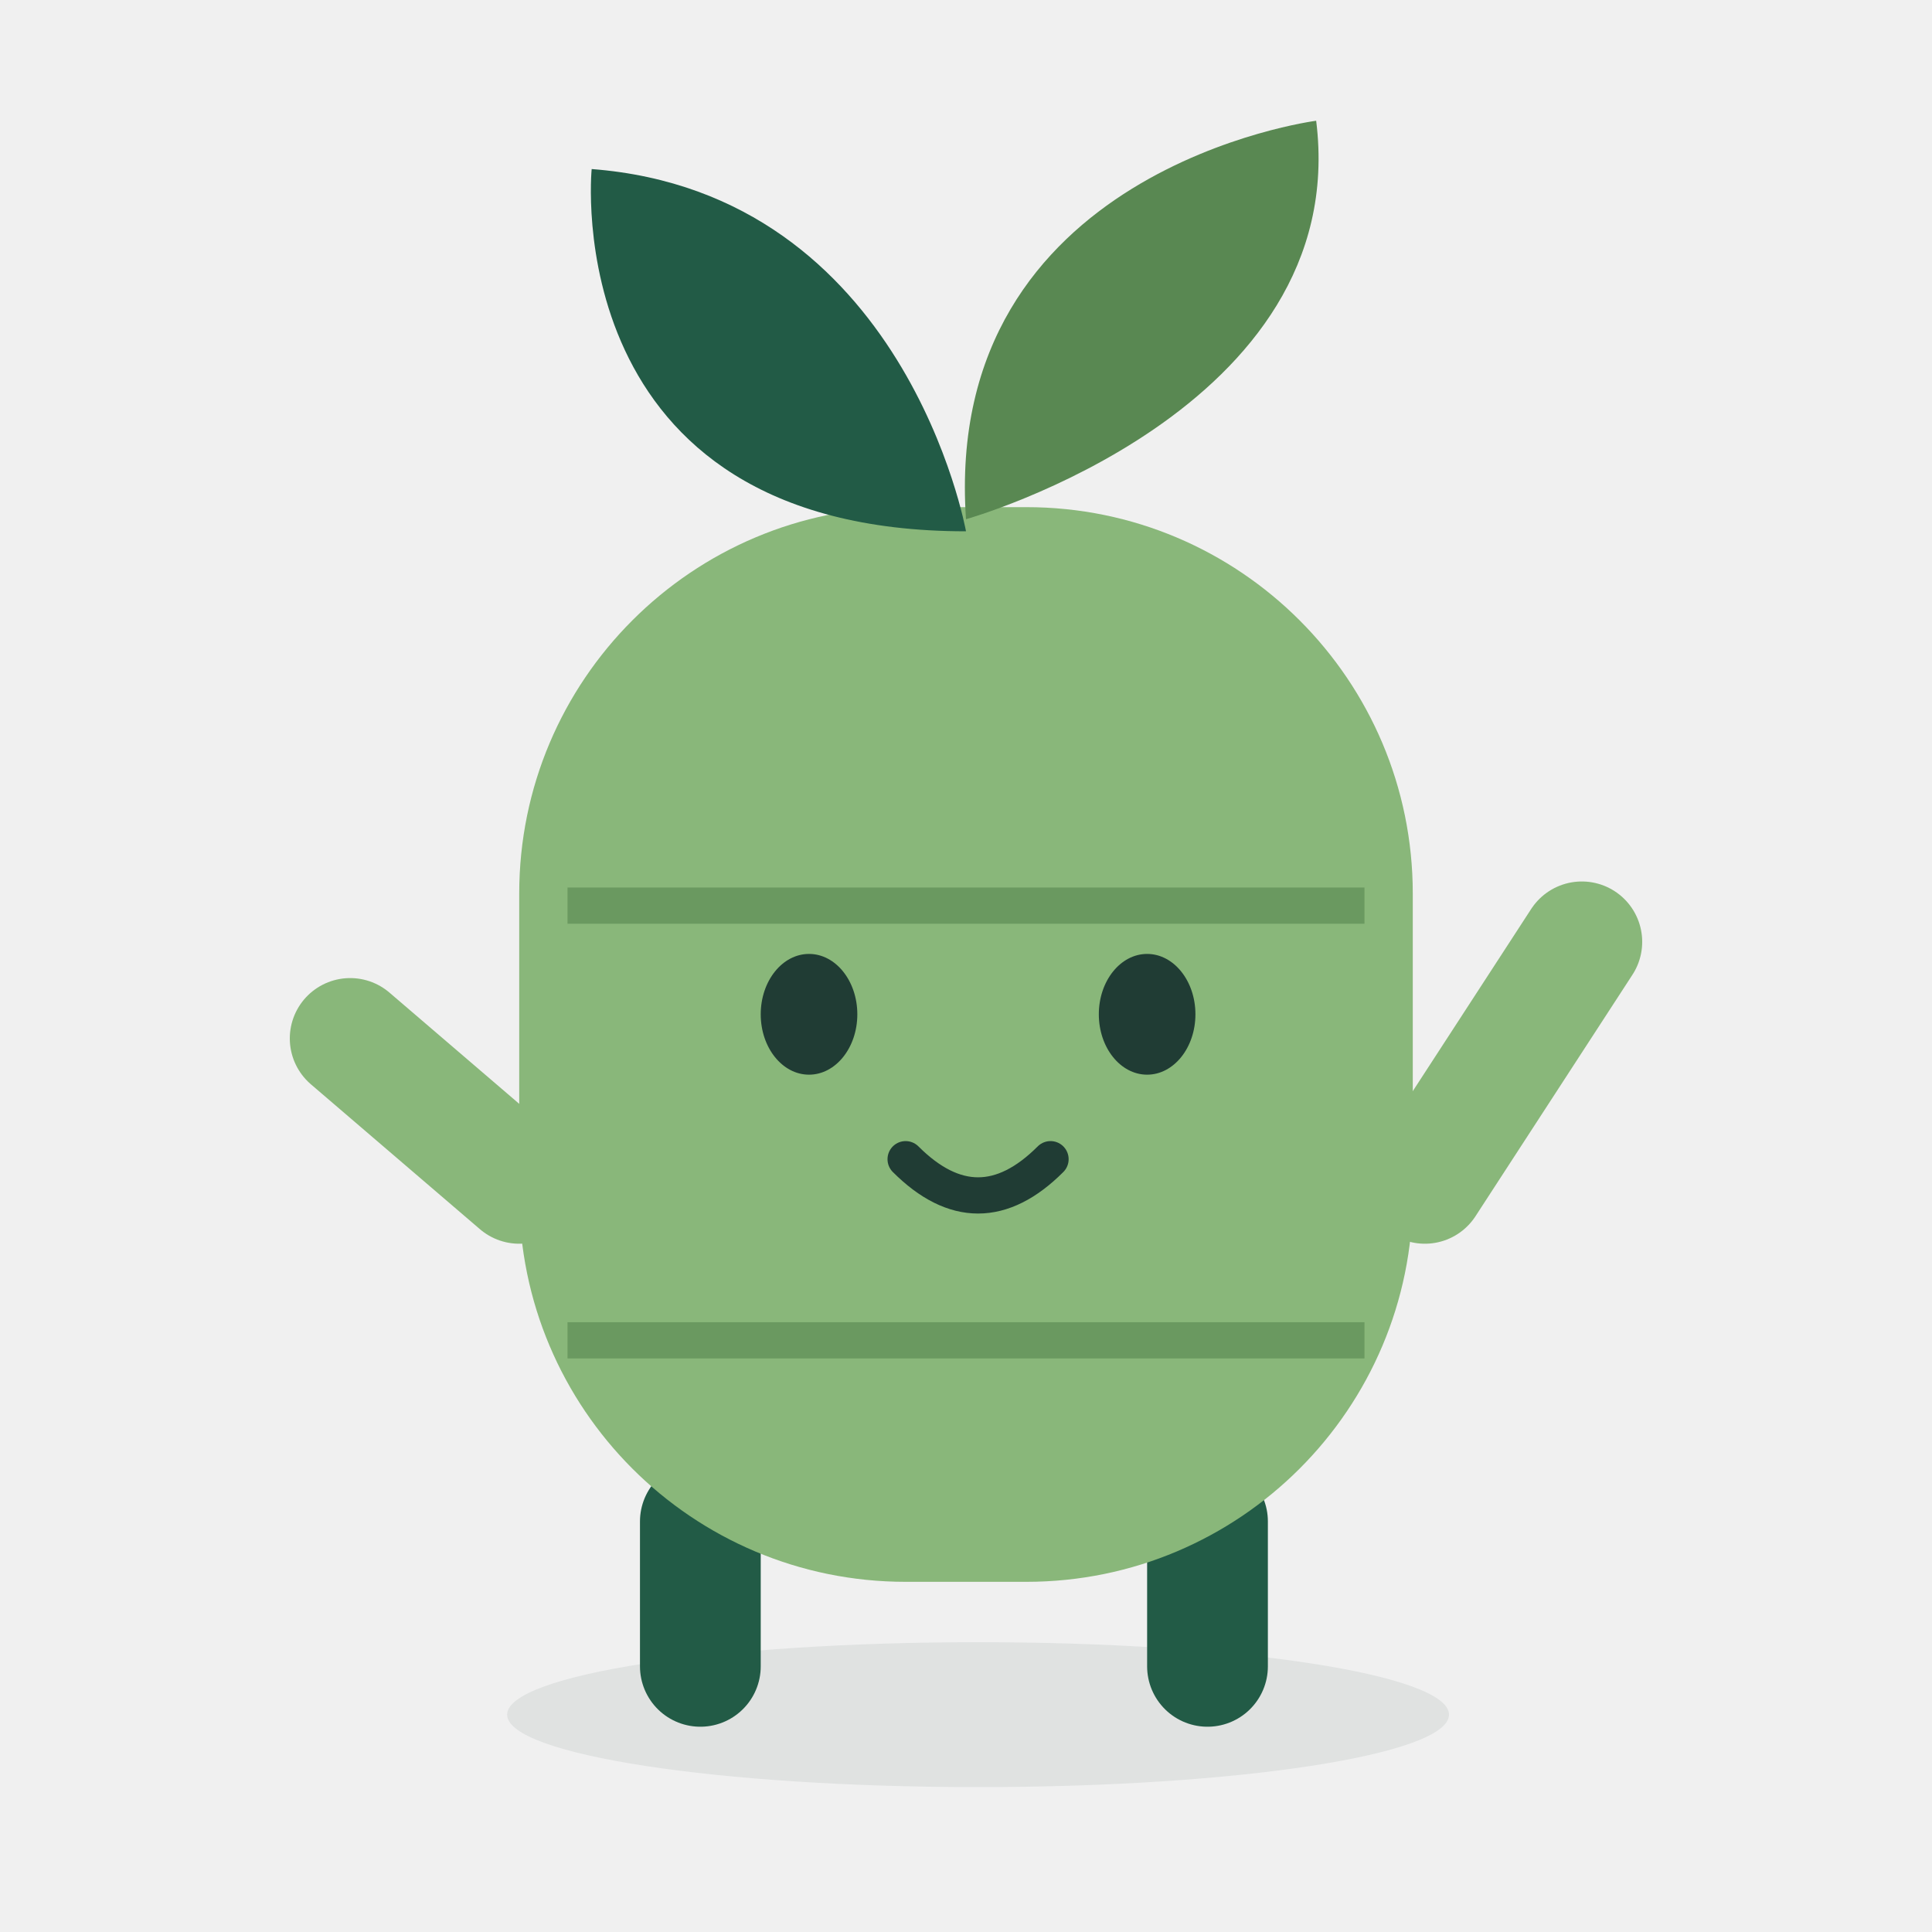
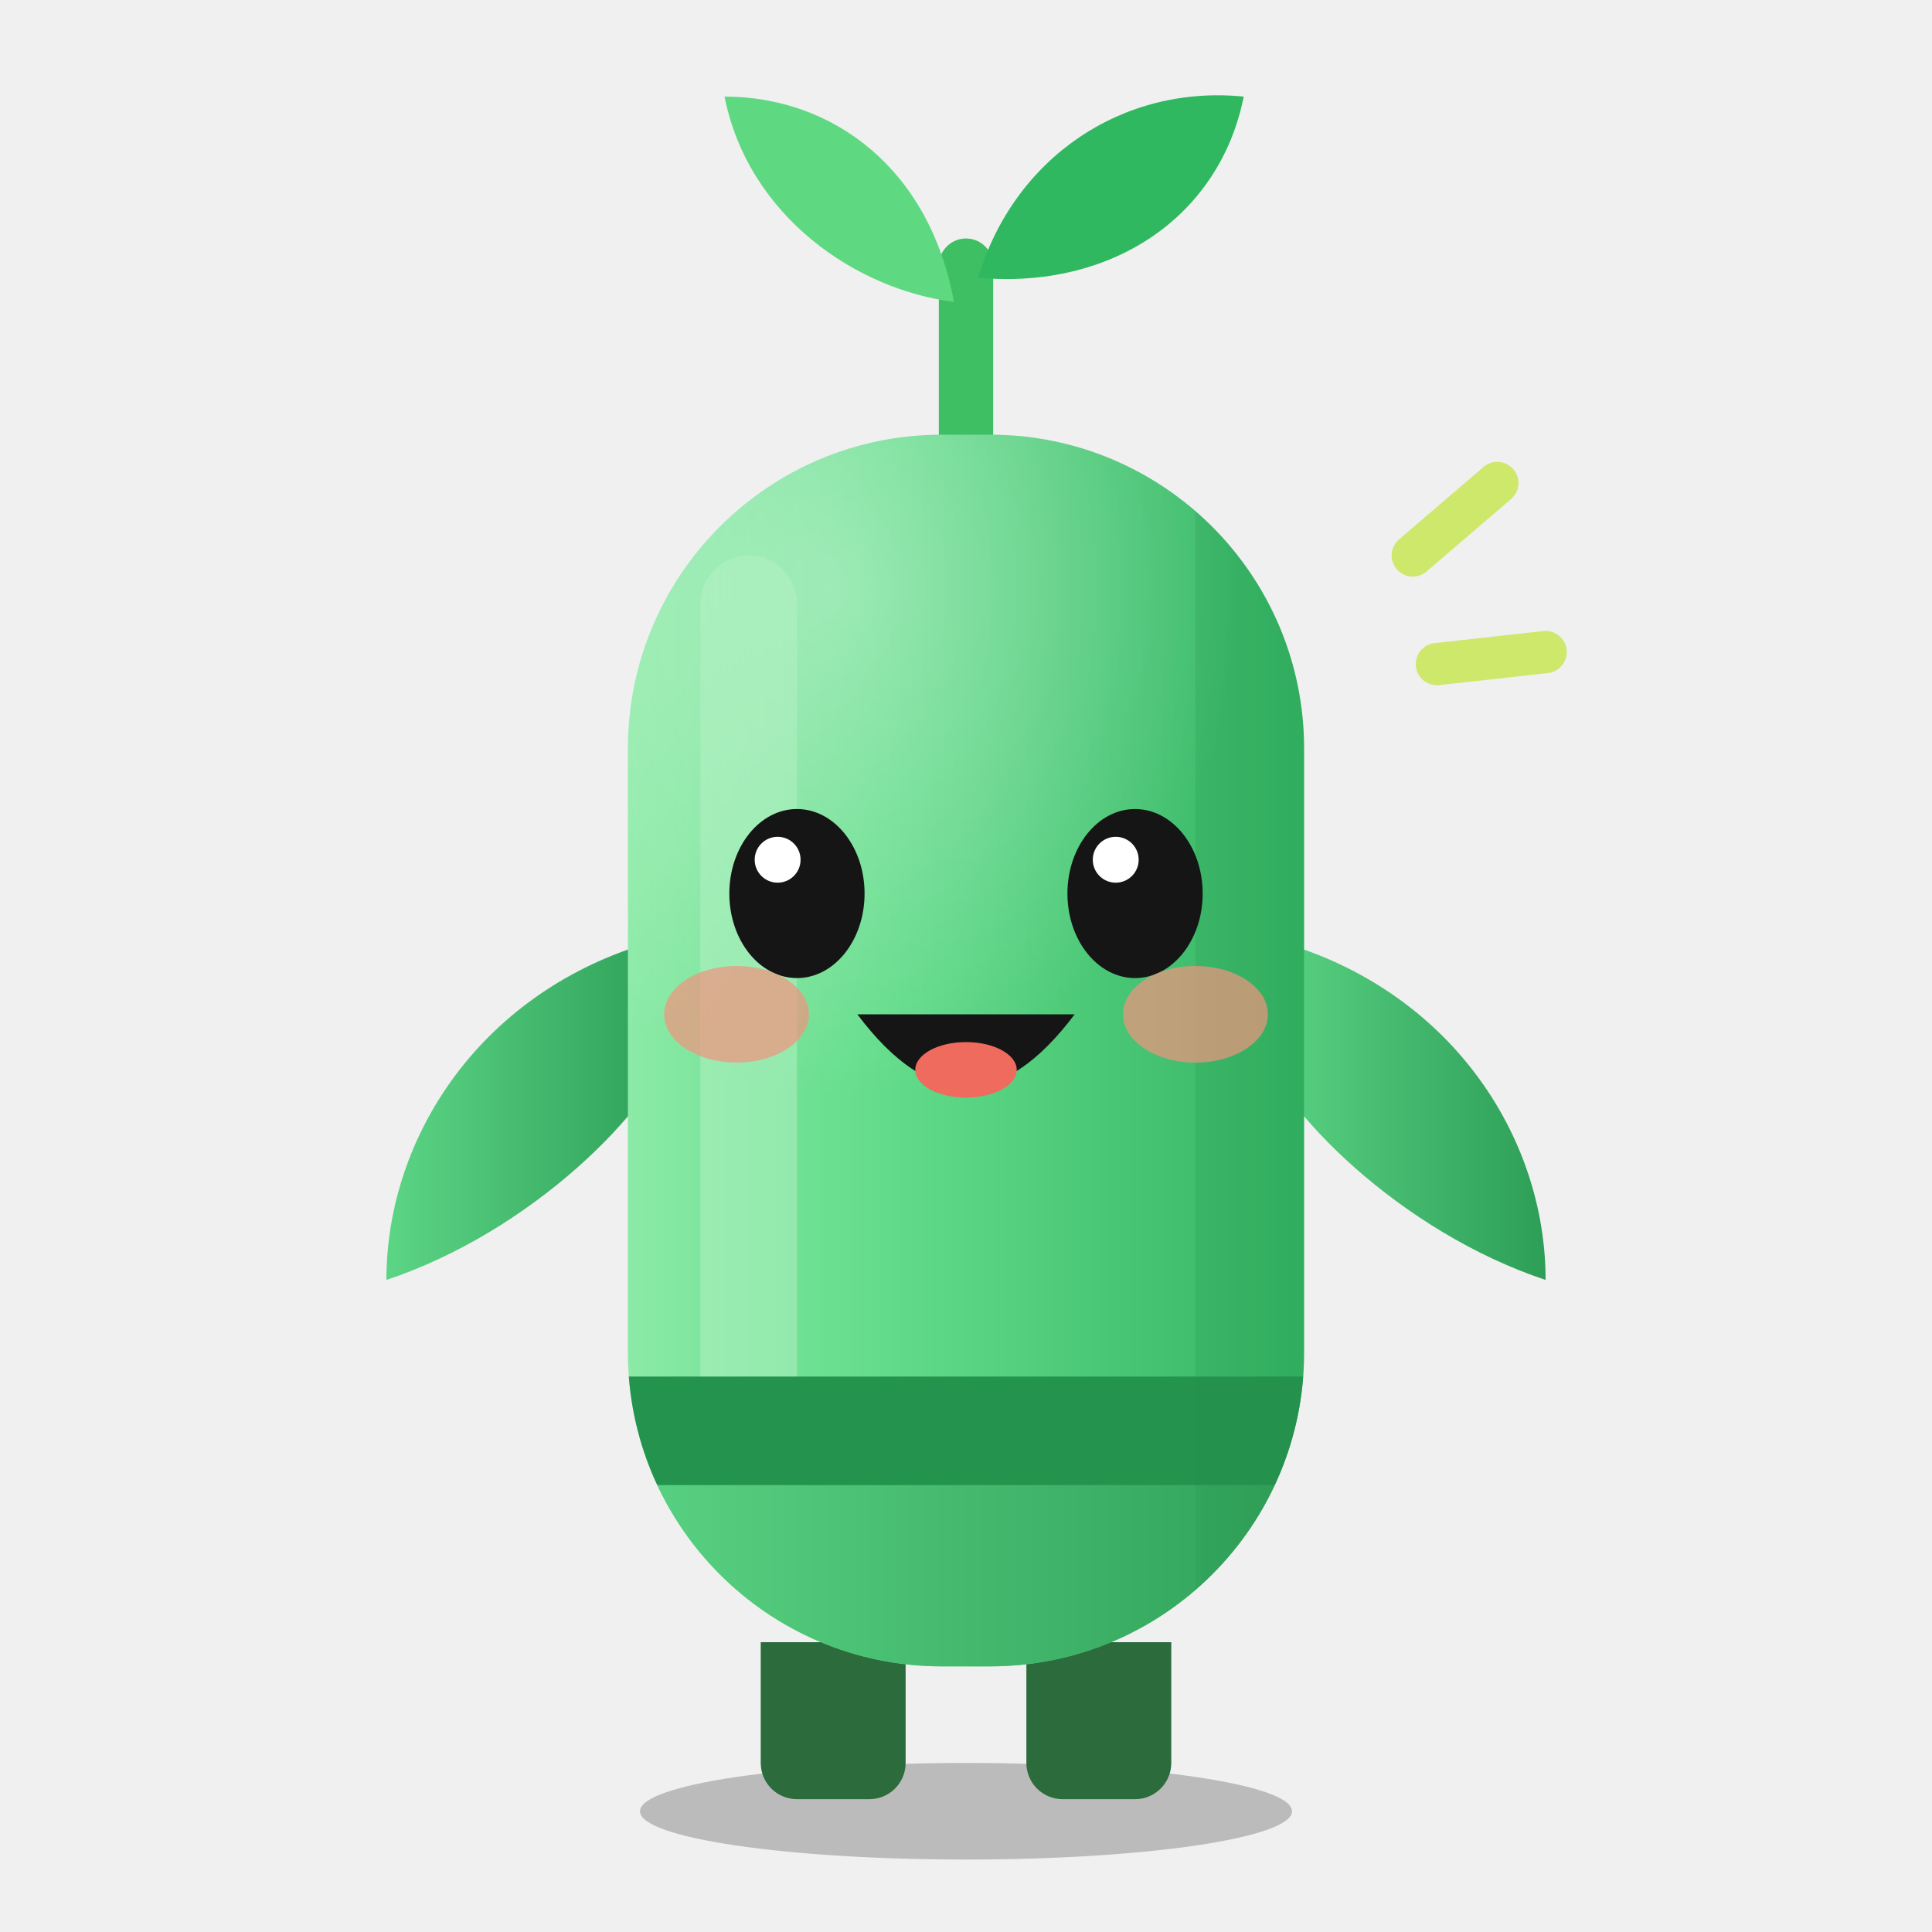
<svg xmlns="http://www.w3.org/2000/svg" viewBox="0 0 160 160" fill="none">
-   <ellipse cx="81" cy="142" rx="39" ry="6" fill="#203c34" opacity=".08" />
-   <path d="M58 126v12m42-12v12" stroke="#225b46" stroke-width="10" stroke-linecap="round" />
-   <rect x="43" y="42" width="74" height="89" rx="32" fill="#89b77a" />
-   <path d="M47 75h66m-66 36h66" stroke="#6a9960" stroke-width="3" />
-   <path d="M80 44C46 44 49 14 49 14c26 2 31 30 31 30Z" fill="#225b46" />
-   <path d="M80 43c-2-29 29-33 29-33 3 24-29 33-29 33Z" fill="#598852" />
-   <ellipse cx="67" cy="84" rx="4" ry="5" fill="#203c34" />
-   <ellipse cx="95" cy="84" rx="4" ry="5" fill="#203c34" />
-   <path d="M75 96q6 6 12 0" stroke="#203c34" stroke-width="3" stroke-linecap="round" />
-   <path d="m43 98-14-12m89 12 13-20" stroke="#89b77a" stroke-width="10" stroke-linecap="round" />
+   <defs>
+     <linearGradient id="gR0" x1="0" y1="0" x2="1" y2="0">
+       <stop offset="0" stop-color="#8beaa6" />
+       <stop offset=".38" stop-color="#62dc8a" />
+       <stop offset="1" stop-color="#34b463" />
+     </linearGradient>
+     <linearGradient id="bR0" x1="0" y1="0" x2="1" y2="0">
+       <stop offset="0" stop-color="#5cd585" />
+       <stop offset="1" stop-color="#2d9e57" />
+     </linearGradient>
+     <radialGradient id="lR0" cx=".3" cy=".18" r=".6">
+       <stop offset="0" stop-color="#fff" stop-opacity=".35" />
+       <stop offset="1" stop-color="#fff" stop-opacity="0" />
+     </radialGradient>
+     <clipPath id="cR0">
+       <rect x="52" y="36" width="56" height="102" rx="26" />
+     </clipPath>
+   </defs>
+   <ellipse cx="80" cy="150" rx="27" ry="4" fill="#000" opacity=".22" />
+   <path d="M63 136h12v10a3 3 0 0 1-3 3h-6a3 3 0 0 1-3-3ZM85 136h12v10a3 3 0 0 1-3 3h-6a3 3 0 0 1-3-3Z" fill="#2b6b3c" />
+   <g class="brote-arms" fill="url(#bR0)">
+     <path d="M54 78c-14 4-22 16-22 28 12-4 22-14 24-20Z" />
+     <path d="M106 78c14 4 22 16 22 28-12-4-22-14-24-20Z" />
+   </g>
+   <g class="brote-leaves">
+     <path d="M80 38V22" stroke="#3fbf63" stroke-width="4.5" stroke-linecap="round" />
+     <path d="M79 25C71 24 62 18 60 8c9 0 17 6 19 17Z" fill="#5fd981" />
+     <path d="M81 23c3-10 12-16 22-15-2 10-11 16-22 15Z" fill="#2fb860" />
+   </g>
+   <rect x="52" y="36" width="56" height="102" rx="26" fill="url(#gR0)" />
+   <g clip-path="url(#cR0)">
+     <rect x="52" y="36" width="56" height="70" fill="url(#lR0)" />
+     <rect x="58" y="46" width="8" height="78" rx="4" fill="#b6f2c6" opacity=".5" />
+     <rect x="48" y="114" width="64" height="9" fill="#24934d" />
+     <rect x="48" y="123" width="64" height="20" fill="url(#bR0)" />
+     <rect x="99" y="40" width="9" height="96" fill="#1f8a47" opacity=".18" />
+   </g>
+   <g class="brote-eyes">
+     <ellipse cx="66" cy="74" rx="5.6" ry="7" fill="#151515" />
+     <ellipse cx="94" cy="74" rx="5.6" ry="7" fill="#151515" />
+     <circle cx="64.4" cy="71.2" r="1.9" fill="#fff" />
+     <circle cx="92.4" cy="71.2" r="1.9" fill="#fff" />
+   </g>
+   <path d="M71 84q9 12 18 0Z" fill="#151515" />
+   <ellipse cx="80" cy="88.6" rx="4.2" ry="2.3" fill="#ef6b5e" />
+   <g stroke="#cde86a" stroke-width="3.5" stroke-linecap="round">
+     <path d="M124 40l-7 6M128 54l-9 1" />
+   </g>
+   <ellipse cx="61" cy="84" rx="6" ry="4" fill="#f2937f" opacity=".7" />
+   <ellipse cx="99" cy="84" rx="6" ry="4" fill="#f2937f" opacity=".7" />
</svg>
